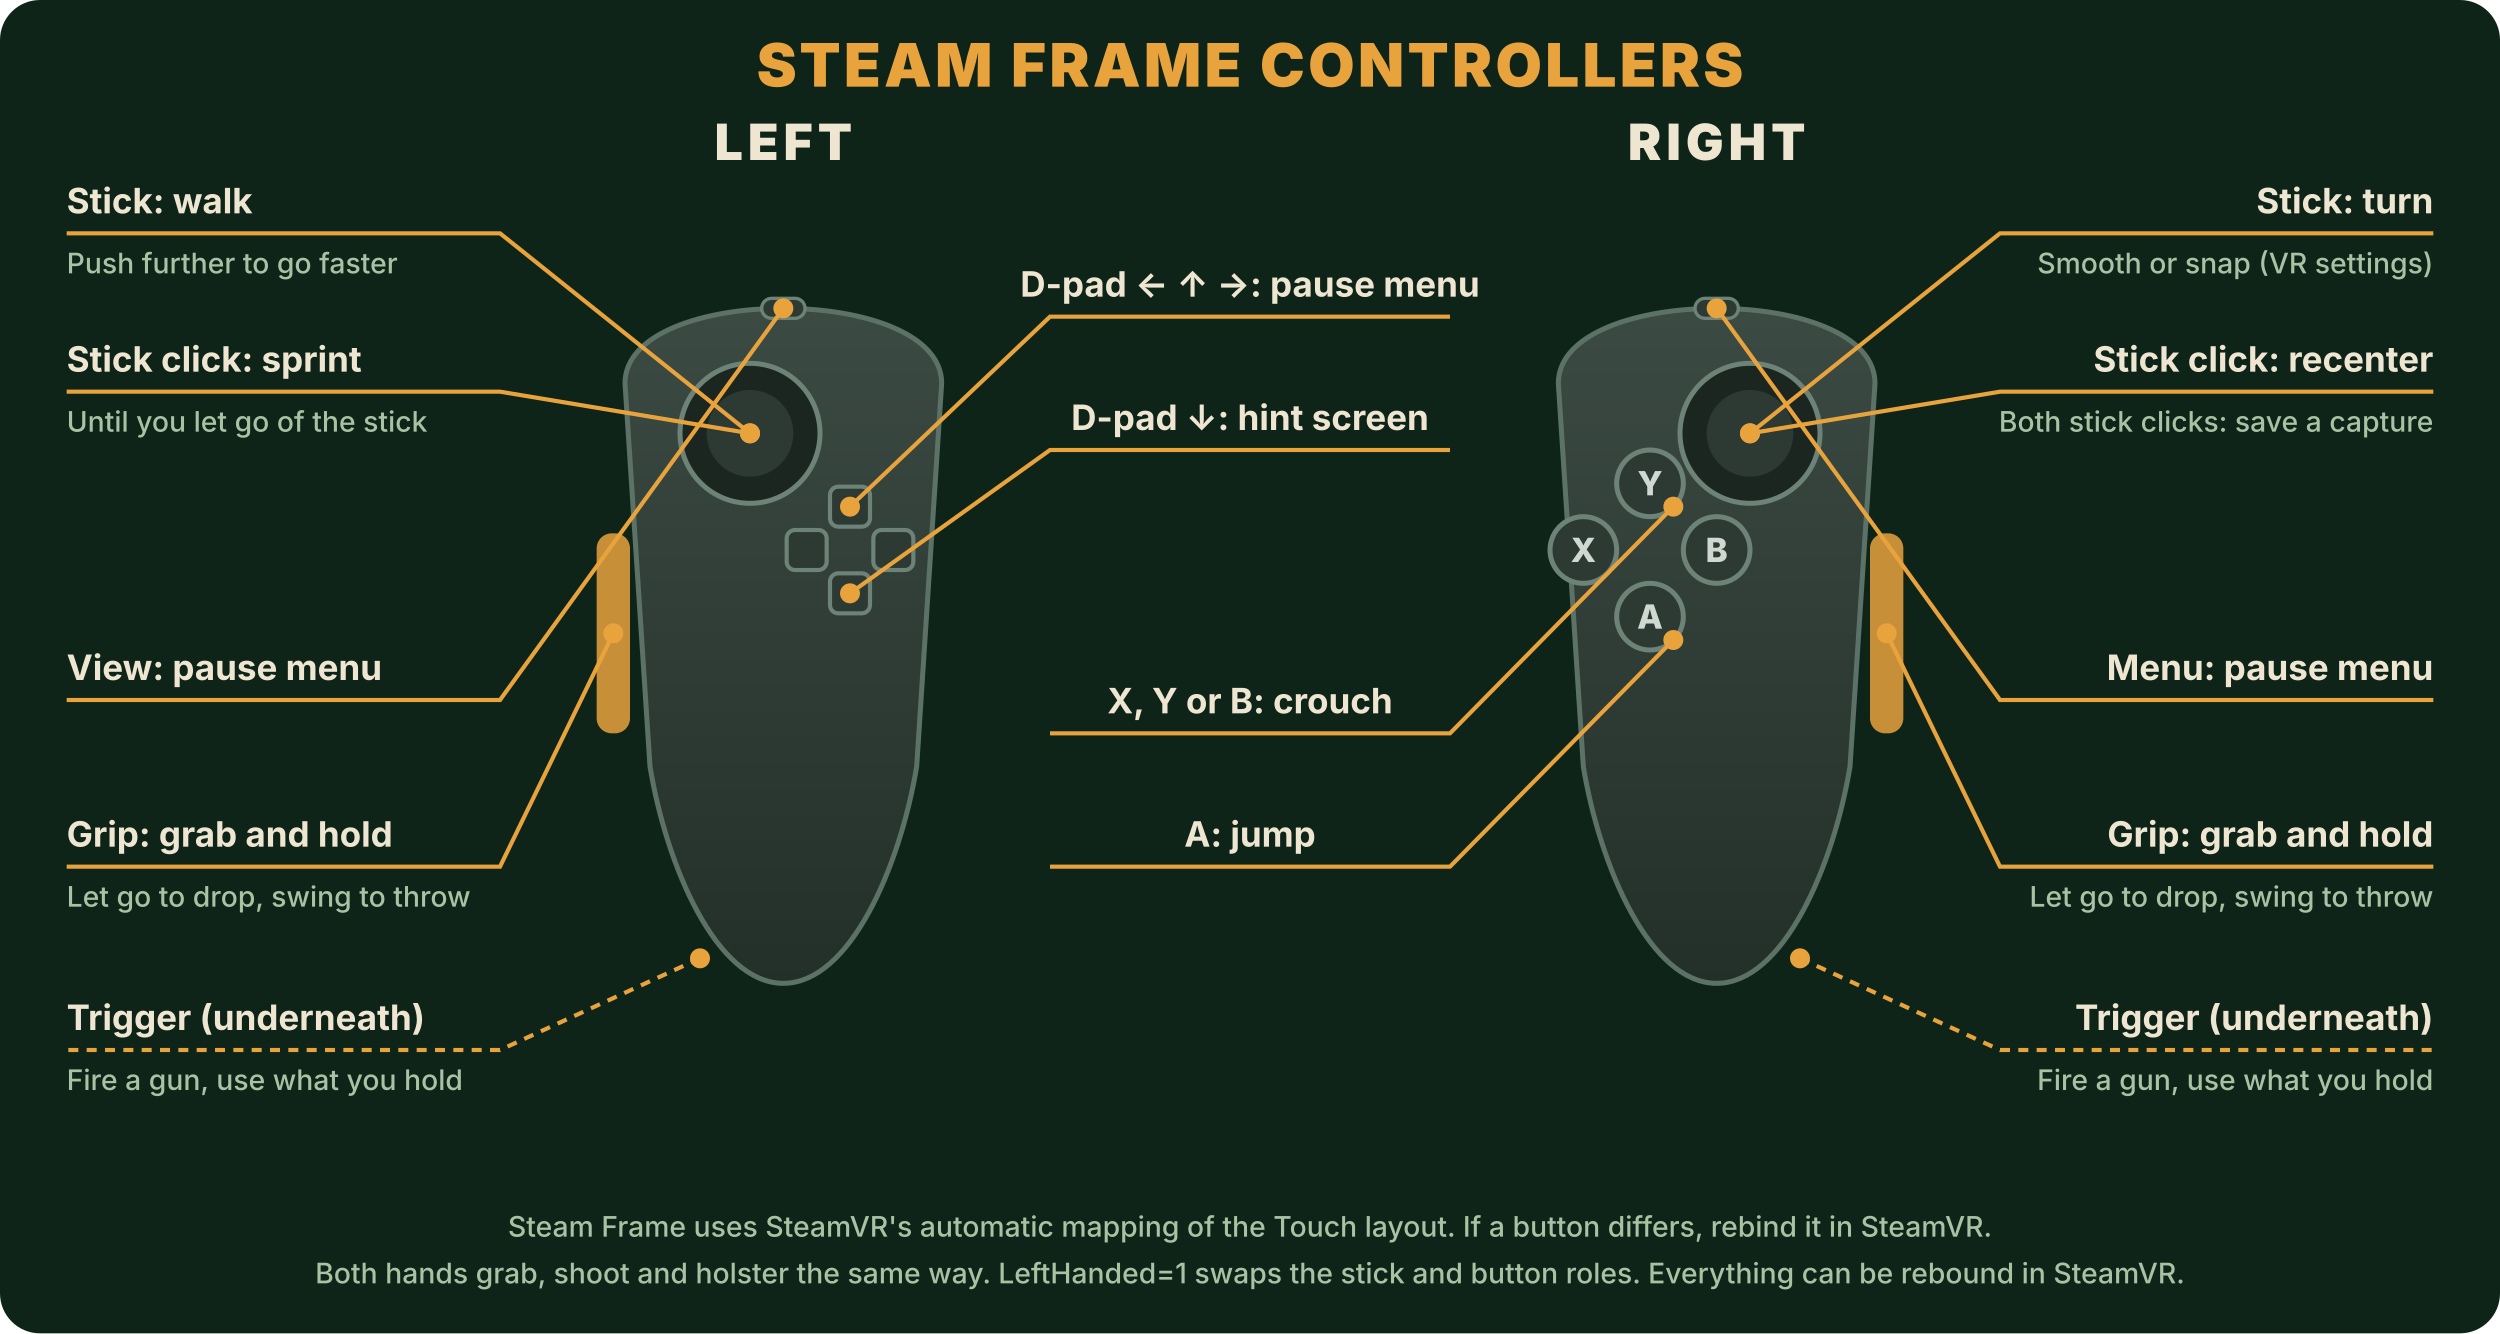
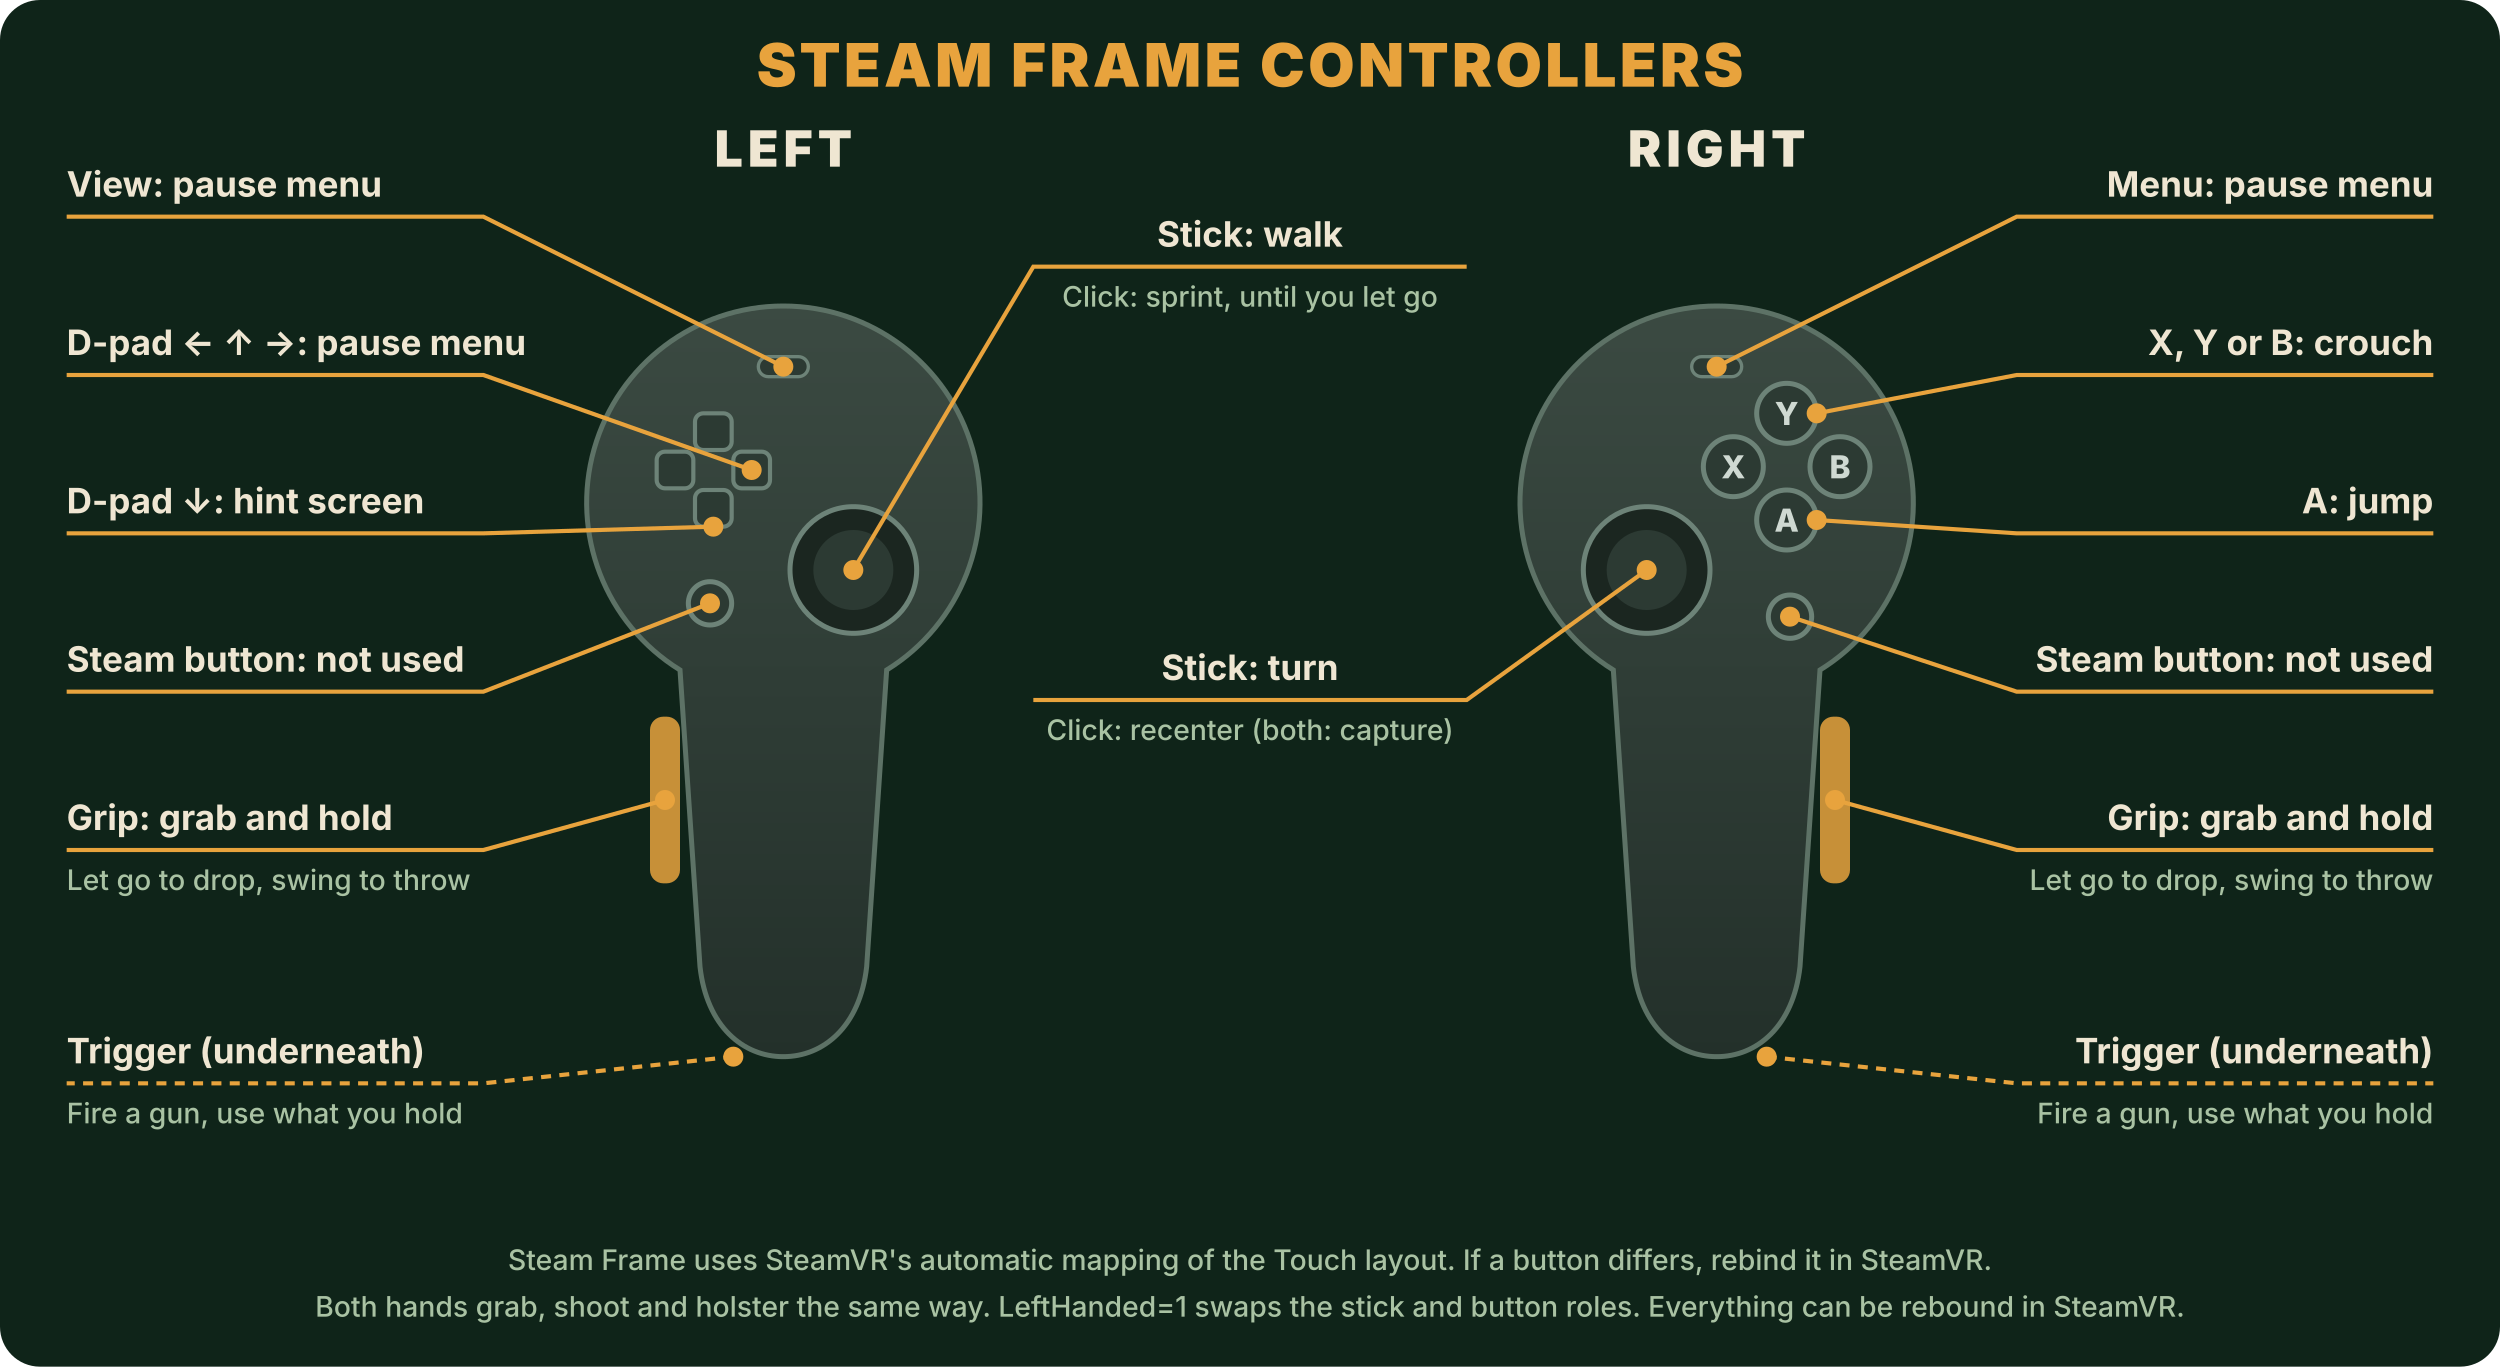
- <svg xmlns="http://www.w3.org/2000/svg" width="1500" height="800" viewBox="0 0 1500 800" font-family="Inter, 'DejaVu Sans', sans-serif">
+ <svg xmlns="http://www.w3.org/2000/svg" width="1500" height="820" viewBox="0 0 1500 820" font-family="Inter, 'DejaVu Sans', sans-serif">
  <defs>
    <linearGradient id="body" x1="0" y1="0" x2="0" y2="1">
      <stop offset="0" stop-color="#3b4a42" />
      <stop offset="1" stop-color="#23302a" />
    </linearGradient>
    <style>.lbl{font-size:21px;font-weight:700;fill:#efe6d2}.sub{font-size:17px;font-weight:500;fill:#a9c2a3}.ln{stroke:#e8a33d;stroke-width:2.5;fill:none}.dot{fill:#e8a33d}.ttl{font-size:30px;font-weight:900;fill:#efe6d2;letter-spacing:3px}.hd{font-size:36px;font-weight:900;fill:#e8a33d;letter-spacing:2px}</style>
  </defs>
-   <rect width="1500" height="800" rx="24" fill="#0f2419" />
+   <rect width="1500" height="820" rx="24" fill="#0f2419" />
  <text x="750" y="52" text-anchor="middle" class="hd">STEAM FRAME CONTROLLERS</text>
-   <text x="470" y="96" text-anchor="middle" class="ttl">LEFT</text>
-   <text x="1030" y="96" text-anchor="middle" class="ttl">RIGHT</text>
-   <g transform="translate(470 400)">
-     <path d="M-95 -170 C -95 -230 95 -230 95 -170 L 80 60 C 70 120 40 190 0 190 C -40 190 -70 120 -80 60 Z" fill="url(#body)" stroke="#5d7266" stroke-width="3" />
-     <rect x="-112" y="-80" width="20" height="120" rx="9" fill="#e8a33d" opacity="0.85" />
-     <circle cx="-20" cy="-140" r="42" fill="#1b2620" stroke="#6d8378" stroke-width="3" />
-     <circle cx="-20" cy="-140" r="26" fill="#2c3a33" />
-     <rect x="28" y="-108" width="24" height="24" rx="5" fill="#2c3a33" stroke="#6d8378" stroke-width="2.5" />
-     <rect x="28" y="-56" width="24" height="24" rx="5" fill="#2c3a33" stroke="#6d8378" stroke-width="2.5" />
-     <rect x="2" y="-82" width="24" height="24" rx="5" fill="#2c3a33" stroke="#6d8378" stroke-width="2.5" />
-     <rect x="54" y="-82" width="24" height="24" rx="5" fill="#2c3a33" stroke="#6d8378" stroke-width="2.5" />
-     <rect x="-13.0" y="-221.0" width="26" height="12" rx="6" fill="#2c3a33" stroke="#6d8378" stroke-width="2" />
+   <text x="470" y="100" text-anchor="middle" class="ttl">LEFT</text>
+   <text x="1030" y="100" text-anchor="middle" class="ttl">RIGHT</text>
+   <g transform="translate(470 420)">
+     <path d="M-62 -18 A 118 118 0 1 1 62 -18 L 50 160 C 46 196 24 214 0 214 C -24 214 -46 196 -50 160 Z" fill="url(#body)" stroke="#5d7266" stroke-width="3" />
+     <rect x="-80" y="10" width="18" height="100" rx="8" fill="#e8a33d" opacity="0.85" />
+     <rect x="-15" y="-206" width="30" height="12" rx="6" fill="#2c3a33" stroke="#6d8378" stroke-width="2" />
+     <rect x="-53" y="-172" width="22" height="22" rx="5" fill="#2c3a33" stroke="#6d8378" stroke-width="2.5" />
+     <rect x="-53" y="-126" width="22" height="22" rx="5" fill="#2c3a33" stroke="#6d8378" stroke-width="2.5" />
+     <rect x="-76" y="-149" width="22" height="22" rx="5" fill="#2c3a33" stroke="#6d8378" stroke-width="2.5" />
+     <rect x="-30" y="-149" width="22" height="22" rx="5" fill="#2c3a33" stroke="#6d8378" stroke-width="2.5" />
+     <circle cx="42" cy="-78" r="38" fill="#1b2620" stroke="#6d8378" stroke-width="3" />
+     <circle cx="42" cy="-78" r="24" fill="#2c3a33" />
+     <circle cx="-44" cy="-58" r="13" fill="#2c3a33" stroke="#6d8378" stroke-width="3" />
  </g>
-   <g transform="translate(1030 400)">
+   <g transform="translate(1030 420)">
    <g transform="scale(-1 1)">
-       <path d="M-95 -170 C -95 -230 95 -230 95 -170 L 80 60 C 70 120 40 190 0 190 C -40 190 -70 120 -80 60 Z" fill="url(#body)" stroke="#5d7266" stroke-width="3" />
-       <rect x="-112" y="-80" width="20" height="120" rx="9" fill="#e8a33d" opacity="0.85" />
-       <circle cx="-20" cy="-140" r="42" fill="#1b2620" stroke="#6d8378" stroke-width="3" />
-       <circle cx="-20" cy="-140" r="26" fill="#2c3a33" />
+       <path d="M-62 -18 A 118 118 0 1 1 62 -18 L 50 160 C 46 196 24 214 0 214 C -24 214 -46 196 -50 160 Z" fill="url(#body)" stroke="#5d7266" stroke-width="3" />
+       <rect x="-80" y="10" width="18" height="100" rx="8" fill="#e8a33d" opacity="0.85" />
    </g>
-     <circle cx="-40" cy="-110" r="20" fill="#2c3a33" stroke="#6d8378" stroke-width="3" />
-     <text x="-40" y="-102.8" text-anchor="middle" font-size="20" font-weight="800" fill="#cfd9d2" transform="scale(1 1)">Y</text>
-     <circle cx="-40" cy="-30" r="20" fill="#2c3a33" stroke="#6d8378" stroke-width="3" />
-     <text x="-40" y="-22.8" text-anchor="middle" font-size="20" font-weight="800" fill="#cfd9d2" transform="scale(1 1)">A</text>
-     <circle cx="-80" cy="-70" r="20" fill="#2c3a33" stroke="#6d8378" stroke-width="3" />
-     <text x="-80" y="-62.8" text-anchor="middle" font-size="20" font-weight="800" fill="#cfd9d2" transform="scale(1 1)">X</text>
-     <circle cx="0" cy="-70" r="20" fill="#2c3a33" stroke="#6d8378" stroke-width="3" />
-     <text x="0" y="-62.8" text-anchor="middle" font-size="20" font-weight="800" fill="#cfd9d2" transform="scale(1 1)">B</text>
-     <rect x="-13.0" y="-221.0" width="26" height="12" rx="6" fill="#2c3a33" stroke="#6d8378" stroke-width="2" />
+     <rect x="-15" y="-206" width="30" height="12" rx="6" fill="#2c3a33" stroke="#6d8378" stroke-width="2" />
+     <circle cx="42" cy="-172" r="18" fill="#2c3a33" stroke="#6d8378" stroke-width="3" />
+     <text x="42" y="-165" text-anchor="middle" font-size="19" font-weight="800" fill="#cfd9d2">Y</text>
+     <circle cx="42" cy="-108" r="18" fill="#2c3a33" stroke="#6d8378" stroke-width="3" />
+     <text x="42" y="-101" text-anchor="middle" font-size="19" font-weight="800" fill="#cfd9d2">A</text>
+     <circle cx="10" cy="-140" r="18" fill="#2c3a33" stroke="#6d8378" stroke-width="3" />
+     <text x="10" y="-133" text-anchor="middle" font-size="19" font-weight="800" fill="#cfd9d2">X</text>
+     <circle cx="74" cy="-140" r="18" fill="#2c3a33" stroke="#6d8378" stroke-width="3" />
+     <text x="74" y="-133" text-anchor="middle" font-size="19" font-weight="800" fill="#cfd9d2">B</text>
+     <circle cx="-42" cy="-78" r="38" fill="#1b2620" stroke="#6d8378" stroke-width="3" />
+     <circle cx="-42" cy="-78" r="24" fill="#2c3a33" />
+     <circle cx="44" cy="-50" r="13" fill="#2c3a33" stroke="#6d8378" stroke-width="3" />
  </g>
-   <circle class="dot" cx="450" cy="260" r="6" />
-   <path class="ln" d="M450 260 L 300 140 L 40 140" />
-   <text x="40" y="128" text-anchor="start" class="lbl">Stick: walk</text>
-   <text x="40" y="164" text-anchor="start" class="sub">Push further to go faster</text>
-   <circle class="dot" cx="450" cy="260" r="6" />
-   <path class="ln" d="M450 260 L 300 235 L 40 235" />
-   <text x="40" y="223" text-anchor="start" class="lbl">Stick click: sprint</text>
-   <text x="40" y="259" text-anchor="start" class="sub">Until you let go of the stick</text>
-   <circle class="dot" cx="510" cy="304" r="6" />
-   <path class="ln" d="M510 304 L 630 190 L 870 190" />
-   <text x="750" y="178" text-anchor="middle" class="lbl">D-pad ← ↑ →: pause menu</text>
-   <circle class="dot" cx="510" cy="356" r="6" />
-   <path class="ln" d="M510 356 L 630 270 L 870 270" />
-   <text x="750" y="258" text-anchor="middle" class="lbl">D-pad ↓: hint screen</text>
-   <circle class="dot" cx="470" cy="185" r="6" />
-   <path class="ln" d="M470 185 L 300 420 L 40 420" />
-   <text x="40" y="408" text-anchor="start" class="lbl">View: pause menu</text>
-   <circle class="dot" cx="368" cy="380" r="6" />
-   <path class="ln" d="M368 380 L 300 520 L 40 520" />
-   <text x="40" y="508" text-anchor="start" class="lbl">Grip: grab and hold</text>
-   <text x="40" y="544" text-anchor="start" class="sub">Let go to drop, swing to throw</text>
-   <circle class="dot" cx="420" cy="575" r="6" />
-   <path class="ln" stroke-dasharray="6 5" d="M420 575 L 300 630 L 40 630" />
-   <text x="40" y="618" text-anchor="start" class="lbl">Trigger (underneath)</text>
-   <text x="40" y="654" text-anchor="start" class="sub">Fire a gun, use what you hold</text>
-   <circle class="dot" cx="1050" cy="260" r="6" />
-   <path class="ln" d="M1050 260 L 1200 140 L 1460 140" />
-   <text x="1460" y="128" text-anchor="end" class="lbl">Stick: turn</text>
-   <text x="1460" y="164" text-anchor="end" class="sub">Smooth or snap (VR settings)</text>
-   <circle class="dot" cx="1050" cy="260" r="6" />
-   <path class="ln" d="M1050 260 L 1200 235 L 1460 235" />
-   <text x="1460" y="223" text-anchor="end" class="lbl">Stick click: recenter</text>
-   <text x="1460" y="259" text-anchor="end" class="sub">Both stick clicks: save a capture</text>
-   <circle class="dot" cx="1004" cy="304" r="6" />
-   <path class="ln" d="M1004 304 L 870 440 L 630 440" />
-   <text x="750" y="428" text-anchor="middle" class="lbl">X, Y or B: crouch</text>
-   <circle class="dot" cx="1004" cy="384" r="6" />
-   <path class="ln" d="M1004 384 L 870 520 L 630 520" />
-   <text x="750" y="508" text-anchor="middle" class="lbl">A: jump</text>
-   <circle class="dot" cx="1030" cy="185" r="6" />
-   <path class="ln" d="M1030 185 L 1200 420 L 1460 420" />
-   <text x="1460" y="408" text-anchor="end" class="lbl">Menu: pause menu</text>
-   <circle class="dot" cx="1132" cy="380" r="6" />
-   <path class="ln" d="M1132 380 L 1200 520 L 1460 520" />
-   <text x="1460" y="508" text-anchor="end" class="lbl">Grip: grab and hold</text>
-   <text x="1460" y="544" text-anchor="end" class="sub">Let go to drop, swing to throw</text>
-   <circle class="dot" cx="1080" cy="575" r="6" />
-   <path class="ln" stroke-dasharray="6 5" d="M1080 575 L 1200 630 L 1460 630" />
-   <text x="1460" y="618" text-anchor="end" class="lbl">Trigger (underneath)</text>
-   <text x="1460" y="654" text-anchor="end" class="sub">Fire a gun, use what you hold</text>
-   <text x="750" y="742" text-anchor="middle" class="sub">Steam Frame uses SteamVR's automatic mapping of the Touch layout.  If a button differs, rebind it in SteamVR.</text>
-   <text x="750" y="770" text-anchor="middle" class="sub">Both hands grab, shoot and holster the same way.  LeftHanded=1 swaps the stick and button roles.  Everything can be rebound in SteamVR.</text>
+   <path class="ln" d="M470 220 L 290 130 L 40 130" />
+   <circle class="dot" cx="470" cy="220" r="6" />
+   <text x="40" y="118" text-anchor="start" class="lbl">View: pause menu</text>
+   <path class="ln" d="M451 282 L 290 225 L 40 225" />
+   <circle class="dot" cx="451" cy="282" r="6" />
+   <text x="40" y="213" text-anchor="start" class="lbl">D-pad ← ↑ →: pause menu</text>
+   <path class="ln" d="M428 316 L 290 320 L 40 320" />
+   <circle class="dot" cx="428" cy="316" r="6" />
+   <text x="40" y="308" text-anchor="start" class="lbl">D-pad ↓: hint screen</text>
+   <path class="ln" d="M426 362 L 290 415 L 40 415" />
+   <circle class="dot" cx="426" cy="362" r="6" />
+   <text x="40" y="403" text-anchor="start" class="lbl">Steam button: not used</text>
+   <path class="ln" d="M399 480 L 290 510 L 40 510" />
+   <circle class="dot" cx="399" cy="480" r="6" />
+   <text x="40" y="498" text-anchor="start" class="lbl">Grip: grab and hold</text>
+   <text x="40" y="534" text-anchor="start" class="sub">Let go to drop, swing to throw</text>
+   <path class="ln" stroke-dasharray="6 5" d="M440 634 L 290 650 L 40 650" />
+   <circle class="dot" cx="440" cy="634" r="6" />
+   <text x="40" y="638" text-anchor="start" class="lbl">Trigger (underneath)</text>
+   <text x="40" y="674" text-anchor="start" class="sub">Fire a gun, use what you hold</text>
+   <path class="ln" d="M512 342 L 620 160 L 880 160" />
+   <circle class="dot" cx="512" cy="342" r="6" />
+   <text x="750" y="148" text-anchor="middle" class="lbl">Stick: walk</text>
+   <text x="750" y="184" text-anchor="middle" class="sub">Click: sprint, until you let go</text>
+   <path class="ln" d="M1030 220 L 1210 130 L 1460 130" />
+   <circle class="dot" cx="1030" cy="220" r="6" />
+   <text x="1460" y="118" text-anchor="end" class="lbl">Menu: pause menu</text>
+   <path class="ln" d="M1090 248 L 1210 225 L 1460 225" />
+   <circle class="dot" cx="1090" cy="248" r="6" />
+   <text x="1460" y="213" text-anchor="end" class="lbl">X, Y or B: crouch</text>
+   <path class="ln" d="M1090 312 L 1210 320 L 1460 320" />
+   <circle class="dot" cx="1090" cy="312" r="6" />
+   <text x="1460" y="308" text-anchor="end" class="lbl">A: jump</text>
+   <path class="ln" d="M1074 370 L 1210 415 L 1460 415" />
+   <circle class="dot" cx="1074" cy="370" r="6" />
+   <text x="1460" y="403" text-anchor="end" class="lbl">Steam button: not used</text>
+   <path class="ln" d="M1101 480 L 1210 510 L 1460 510" />
+   <circle class="dot" cx="1101" cy="480" r="6" />
+   <text x="1460" y="498" text-anchor="end" class="lbl">Grip: grab and hold</text>
+   <text x="1460" y="534" text-anchor="end" class="sub">Let go to drop, swing to throw</text>
+   <path class="ln" stroke-dasharray="6 5" d="M1060 634 L 1210 650 L 1460 650" />
+   <circle class="dot" cx="1060" cy="634" r="6" />
+   <text x="1460" y="638" text-anchor="end" class="lbl">Trigger (underneath)</text>
+   <text x="1460" y="674" text-anchor="end" class="sub">Fire a gun, use what you hold</text>
+   <path class="ln" d="M988 342 L 880 420 L 620 420" />
+   <circle class="dot" cx="988" cy="342" r="6" />
+   <text x="750" y="408" text-anchor="middle" class="lbl">Stick: turn</text>
+   <text x="750" y="444" text-anchor="middle" class="sub">Click: recenter (both: capture)</text>
+   <text x="750" y="762" text-anchor="middle" class="sub">Steam Frame uses SteamVR's automatic mapping of the Touch layout.  If a button differs, rebind it in SteamVR.</text>
+   <text x="750" y="790" text-anchor="middle" class="sub">Both hands grab, shoot and holster the same way.  LeftHanded=1 swaps the stick and button roles.  Everything can be rebound in SteamVR.</text>
</svg>
